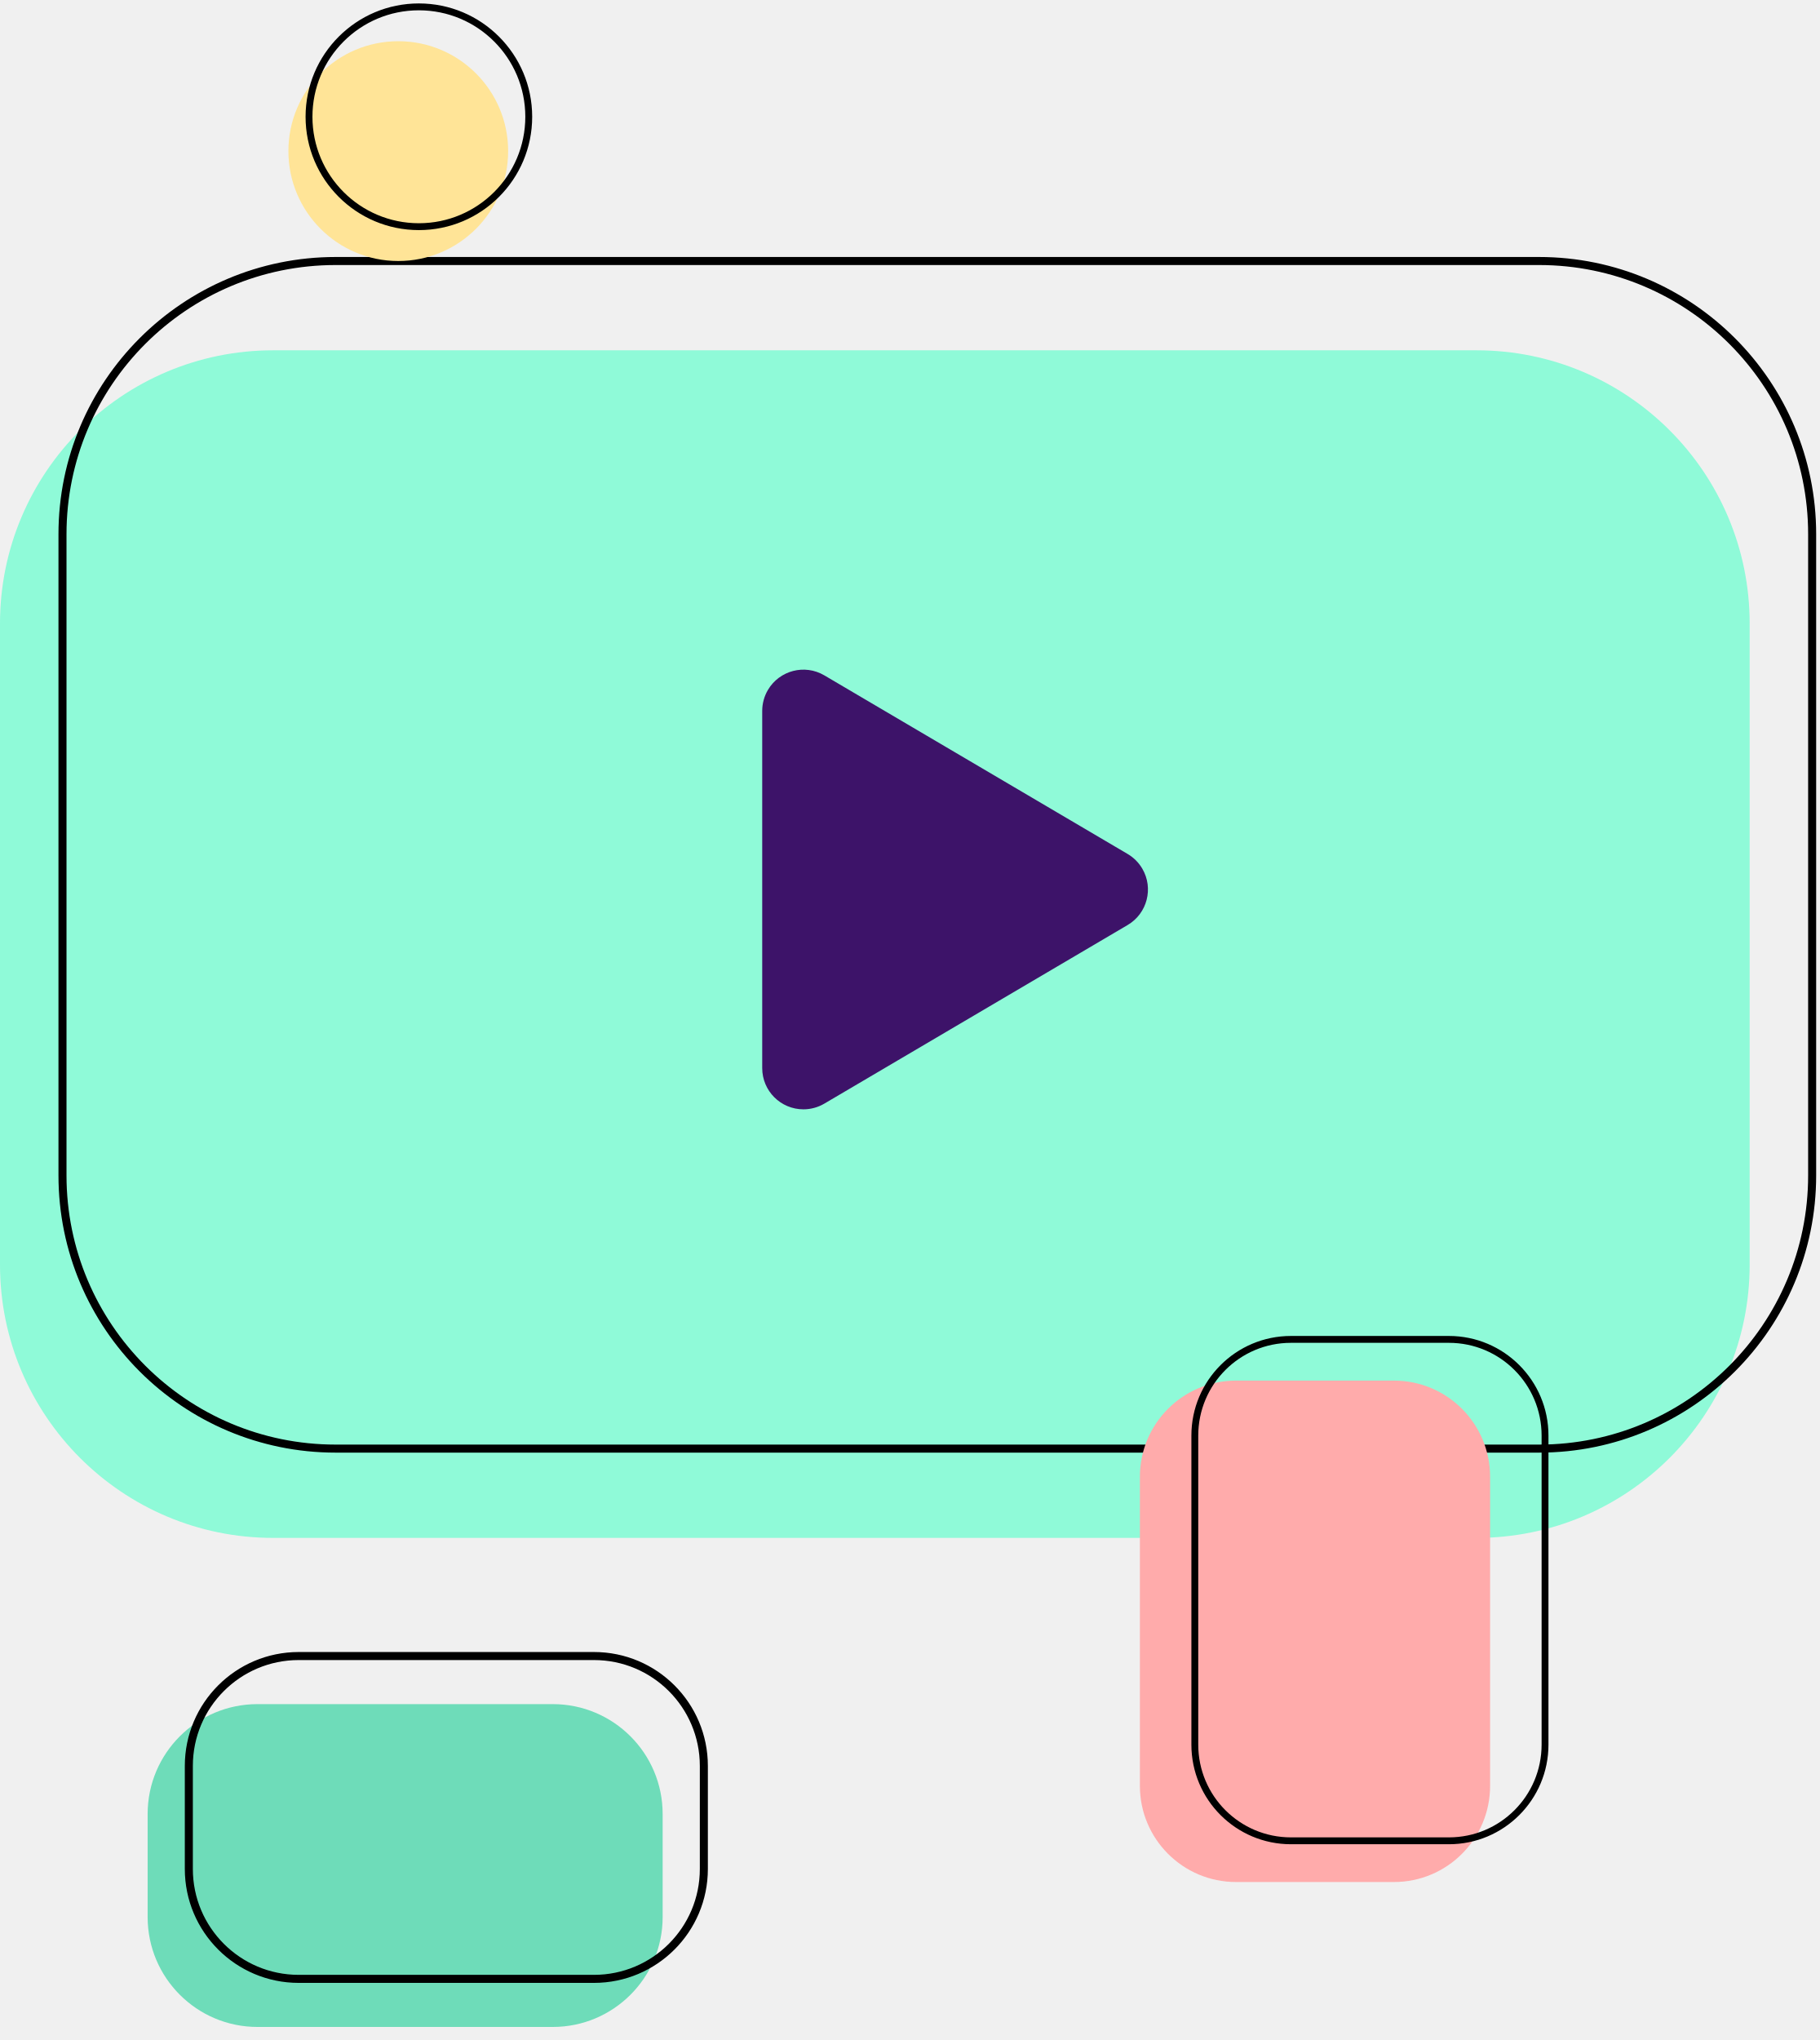
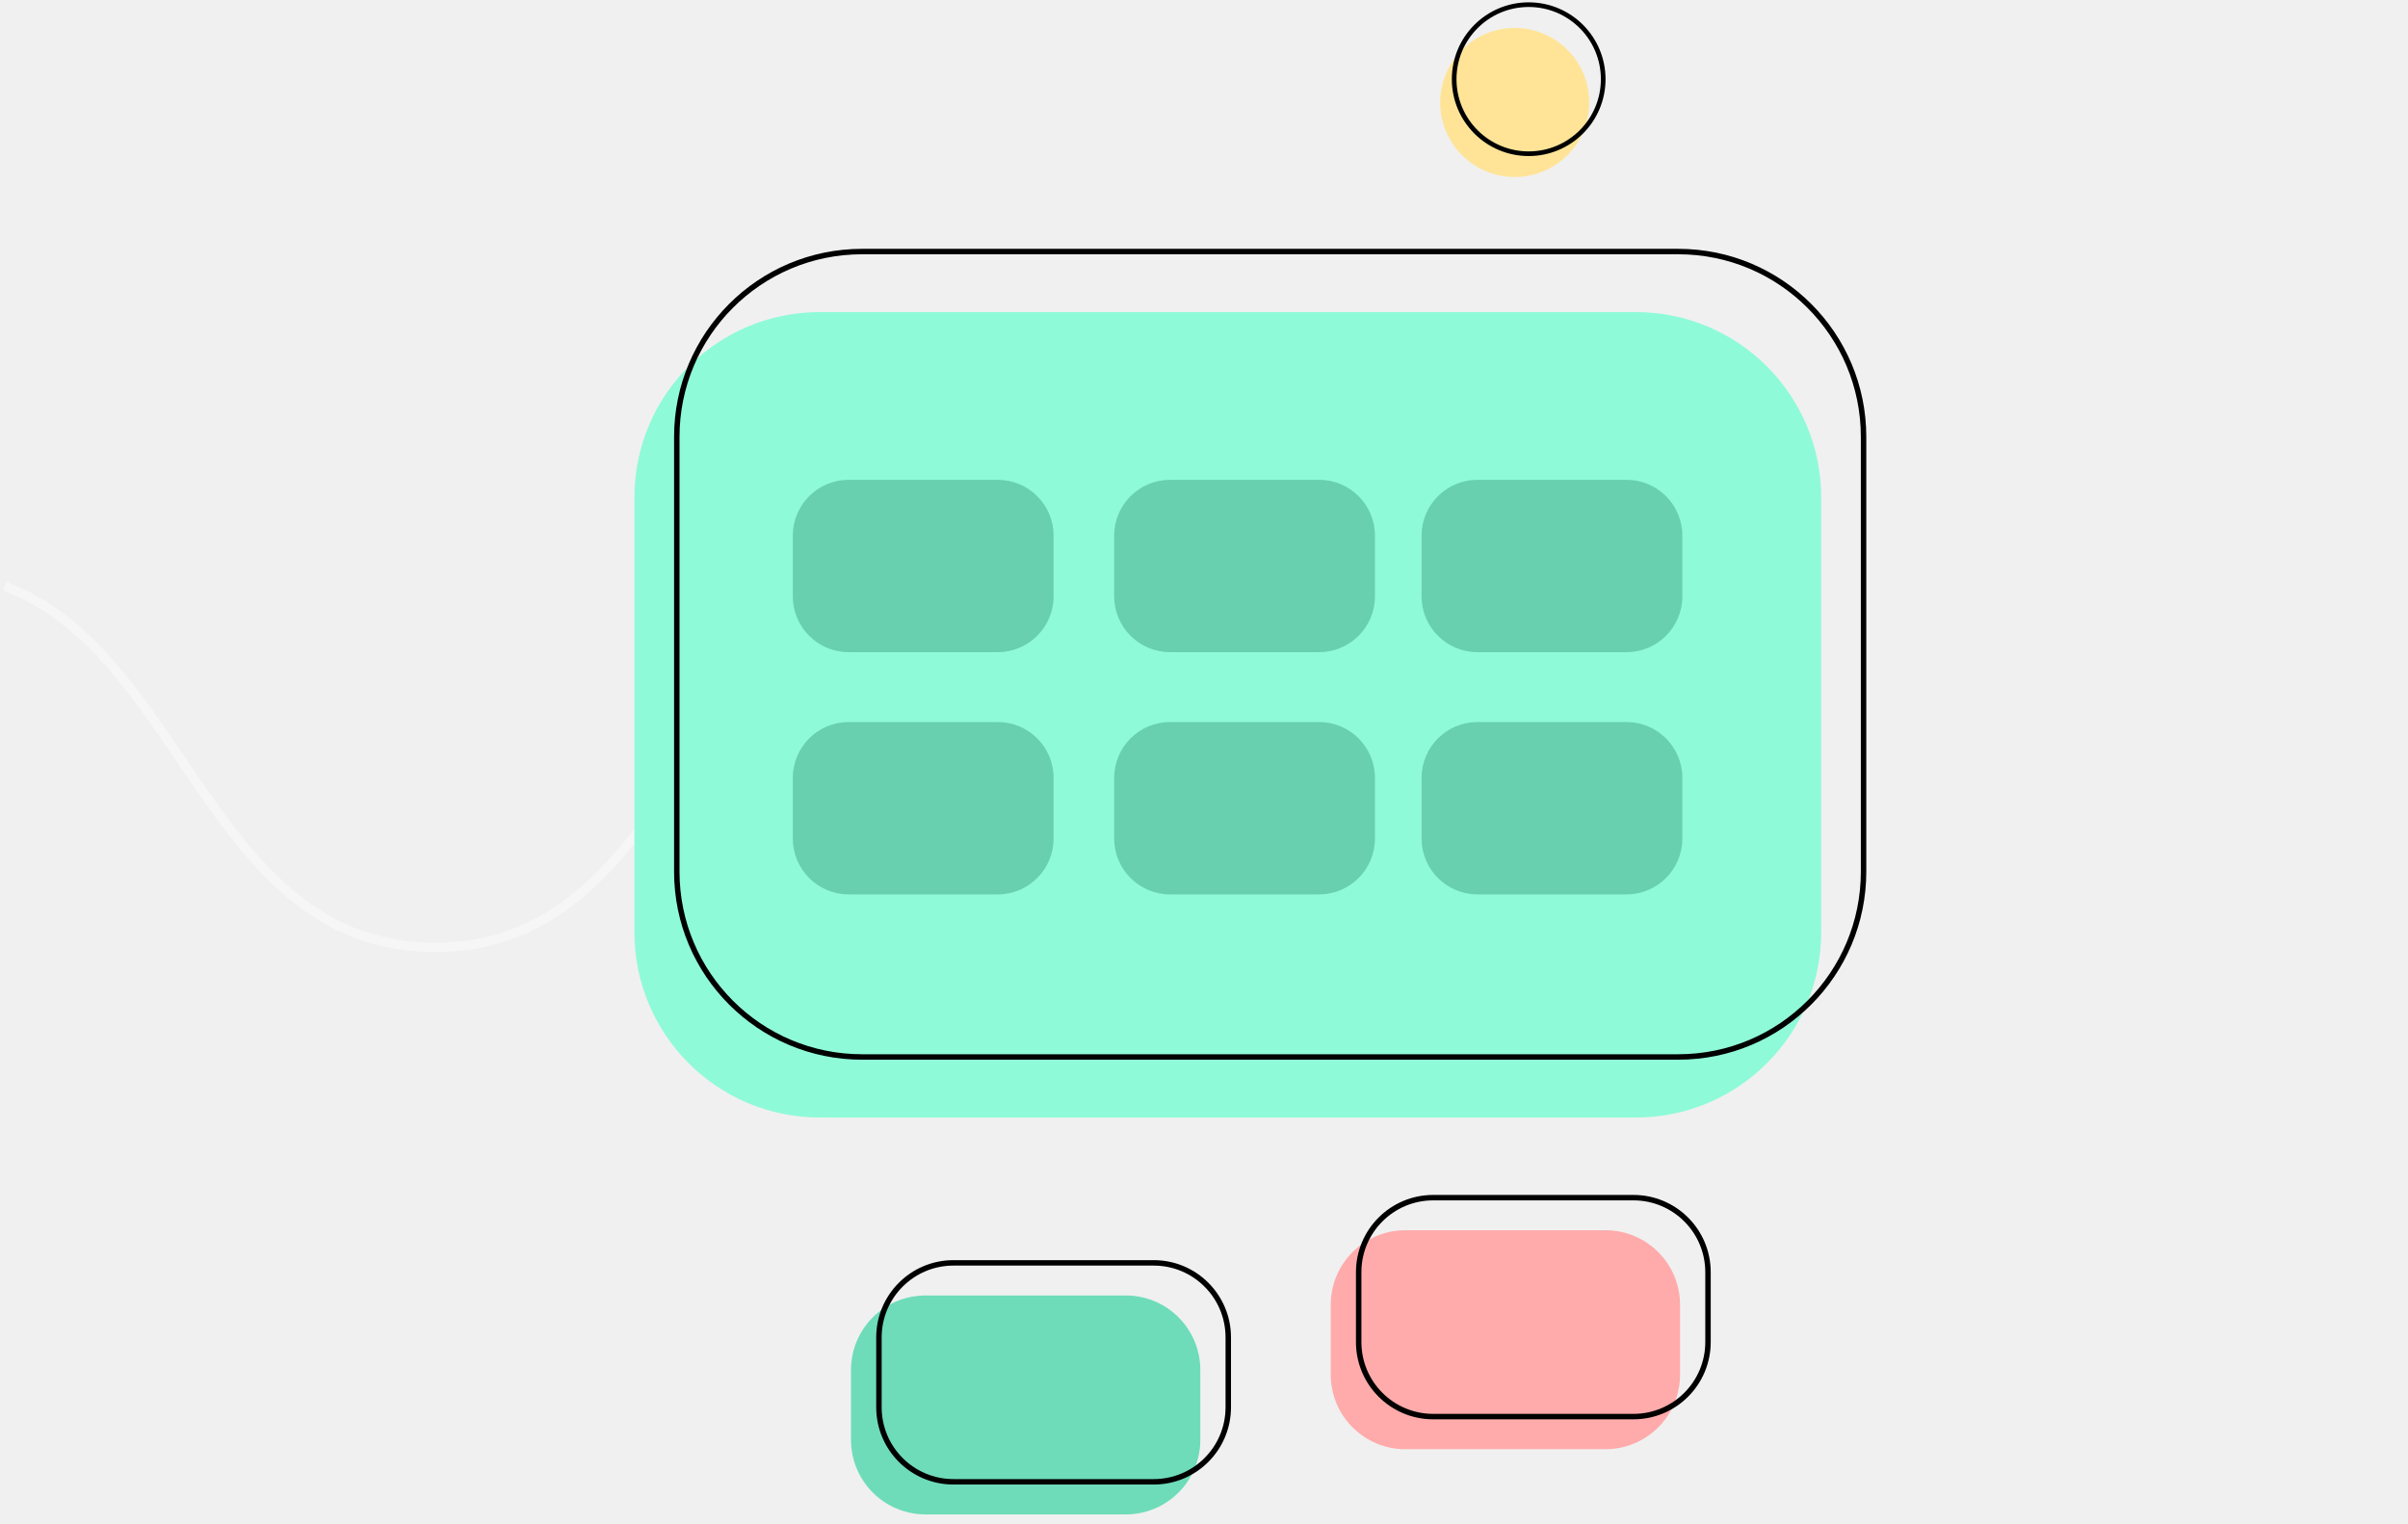
- <svg xmlns="http://www.w3.org/2000/svg" width="265px" height="297px" viewBox="0 0 265 297" version="1.1">
+ <svg xmlns="http://www.w3.org/2000/svg" width="517px" height="327px" viewBox="0 0 517 327" version="1.1">
  <g id="final-2" stroke="none" stroke-width="1" fill="none" fill-rule="evenodd">
-     <g id="Desktop-HD-Copy-42" transform="translate(-136, -239)">
-       <g id="Group-15" transform="translate(136, 240)">
-         <g id="Group-14">
-           <g id="Group-7">
-             <g id="Group-56" transform="translate(0, 37)">
-               <rect id="Rectangle" fill="#8FFAD8" x="0" y="13" width="254.8" height="172.9" rx="39.78" />
-               <rect id="Rectangle-Copy-17" stroke="#000000" stroke-width="1.17" x="9.1" y="0" width="254.8" height="172.9" rx="39.78" />
-               <g id="Group-3" transform="translate(21.5, 203.1)">
-                 <rect id="Rectangle-Copy-3" fill="#6EDCB9" x="0" y="7" width="75" height="47" rx="16" />
-                 <rect id="Rectangle-Copy-4" stroke="#000000" stroke-width="1.17" x="6" y="0" width="75" height="47" rx="16" />
-               </g>
-             </g>
-             <g id="Group-7-Copy-2" transform="translate(42, 0)">
-               <circle id="Oval" fill="#FFE497" cx="16" cy="21" r="16" />
-               <circle id="Oval-Copy-3" stroke="#000000" cx="19" cy="16" r="16" />
-             </g>
+     <g id="Group-63" transform="translate(1, 1)">
+       <path d="M0,124.852 C38.623,139.153 44.089,202.368 92.406,202.368 C146.885,202.368 146.885,122 201.364,122 C255.844,122 255.844,202.368 310.324,202.368" id="Stroke-1-Copy-3" stroke="#FFFFFF" stroke-width="2" opacity="0.383" />
+       <path d="M205,115.852 C243.623,130.153 249.089,193.368 297.406,193.368 C351.885,193.368 351.885,113 406.364,113 C460.844,113 460.844,193.368 515.324,193.368" id="Stroke-1-Copy-5" stroke="#FFFFFF" stroke-width="2" opacity="0" />
+       <g id="Group-7-Copy-5" transform="translate(135.2097, 0)">
+         <g id="Group-56" transform="translate(0, 53)">
+           <rect id="Rectangle" fill="#8FFAD8" x="0" y="13" width="254.8" height="172.9" rx="39.78" />
+           <rect id="Rectangle-Copy-17" stroke="#000000" stroke-width="1.17" x="9.1" y="0" width="254.8" height="172.9" rx="39.78" />
+           <g id="Group-3" transform="translate(46.5, 217.1)">
+             <rect id="Rectangle-Copy-3" fill="#6EDCB9" x="0" y="7" width="75" height="47" rx="16" />
+             <rect id="Rectangle-Copy-4" stroke="#000000" stroke-width="1.17" x="6" y="0" width="75" height="47" rx="16" />
          </g>
-           <rect id="Rectangle" fill="#FFABAB" x="166" y="200" width="51" height="73" rx="14" />
-           <rect id="Rectangle-Copy-5" stroke="#000000" x="174" y="194" width="51" height="73" rx="14" />
+           <g id="Group-3-Copy" transform="translate(149.5, 203.1)">
+             <rect id="Rectangle-Copy-3" fill="#FFABAB" x="0" y="7" width="75" height="47" rx="16" />
+             <rect id="Rectangle-Copy-4" stroke="#000000" stroke-width="1.17" x="6" y="0" width="75" height="47" rx="16" />
+           </g>
        </g>
-         <path d="M111,102.495 L111,154.505 C111,157.819 113.686,160.505 117,160.505 C118.07,160.505 119.121,160.219 120.044,159.676 L164.217,133.671 C167.073,131.989 168.025,128.312 166.344,125.456 C165.827,124.578 165.095,123.846 164.217,123.329 L120.044,97.324 C117.188,95.643 113.511,96.595 111.829,99.451 C111.286,100.373 111,101.424 111,102.495 Z" id="Path-6" fill="#3D1369" />
+         <g id="Group-7-Copy-2" transform="translate(173, 0)">
+           <circle id="Oval" fill="#FFE497" cx="16" cy="21" r="16" />
+           <circle id="Oval-Copy-3" stroke="#000000" cx="19" cy="16" r="16" />
+         </g>
+         <rect id="Rectangle" fill="#69D0AF" x="34" y="102" width="56" height="37" rx="12" />
+         <rect id="Rectangle-Copy-8" fill="#69D0AF" x="34" y="154" width="56" height="37" rx="12" />
+         <rect id="Rectangle-Copy-6" fill="#69D0AF" x="103" y="102" width="56" height="37" rx="12" />
+         <rect id="Rectangle-Copy-9" fill="#69D0AF" x="103" y="154" width="56" height="37" rx="12" />
+         <rect id="Rectangle-Copy-7" fill="#69D0AF" x="169" y="102" width="56" height="37" rx="12" />
+         <rect id="Rectangle-Copy-10" fill="#69D0AF" x="169" y="154" width="56" height="37" rx="12" />
      </g>
    </g>
  </g>
</svg>
